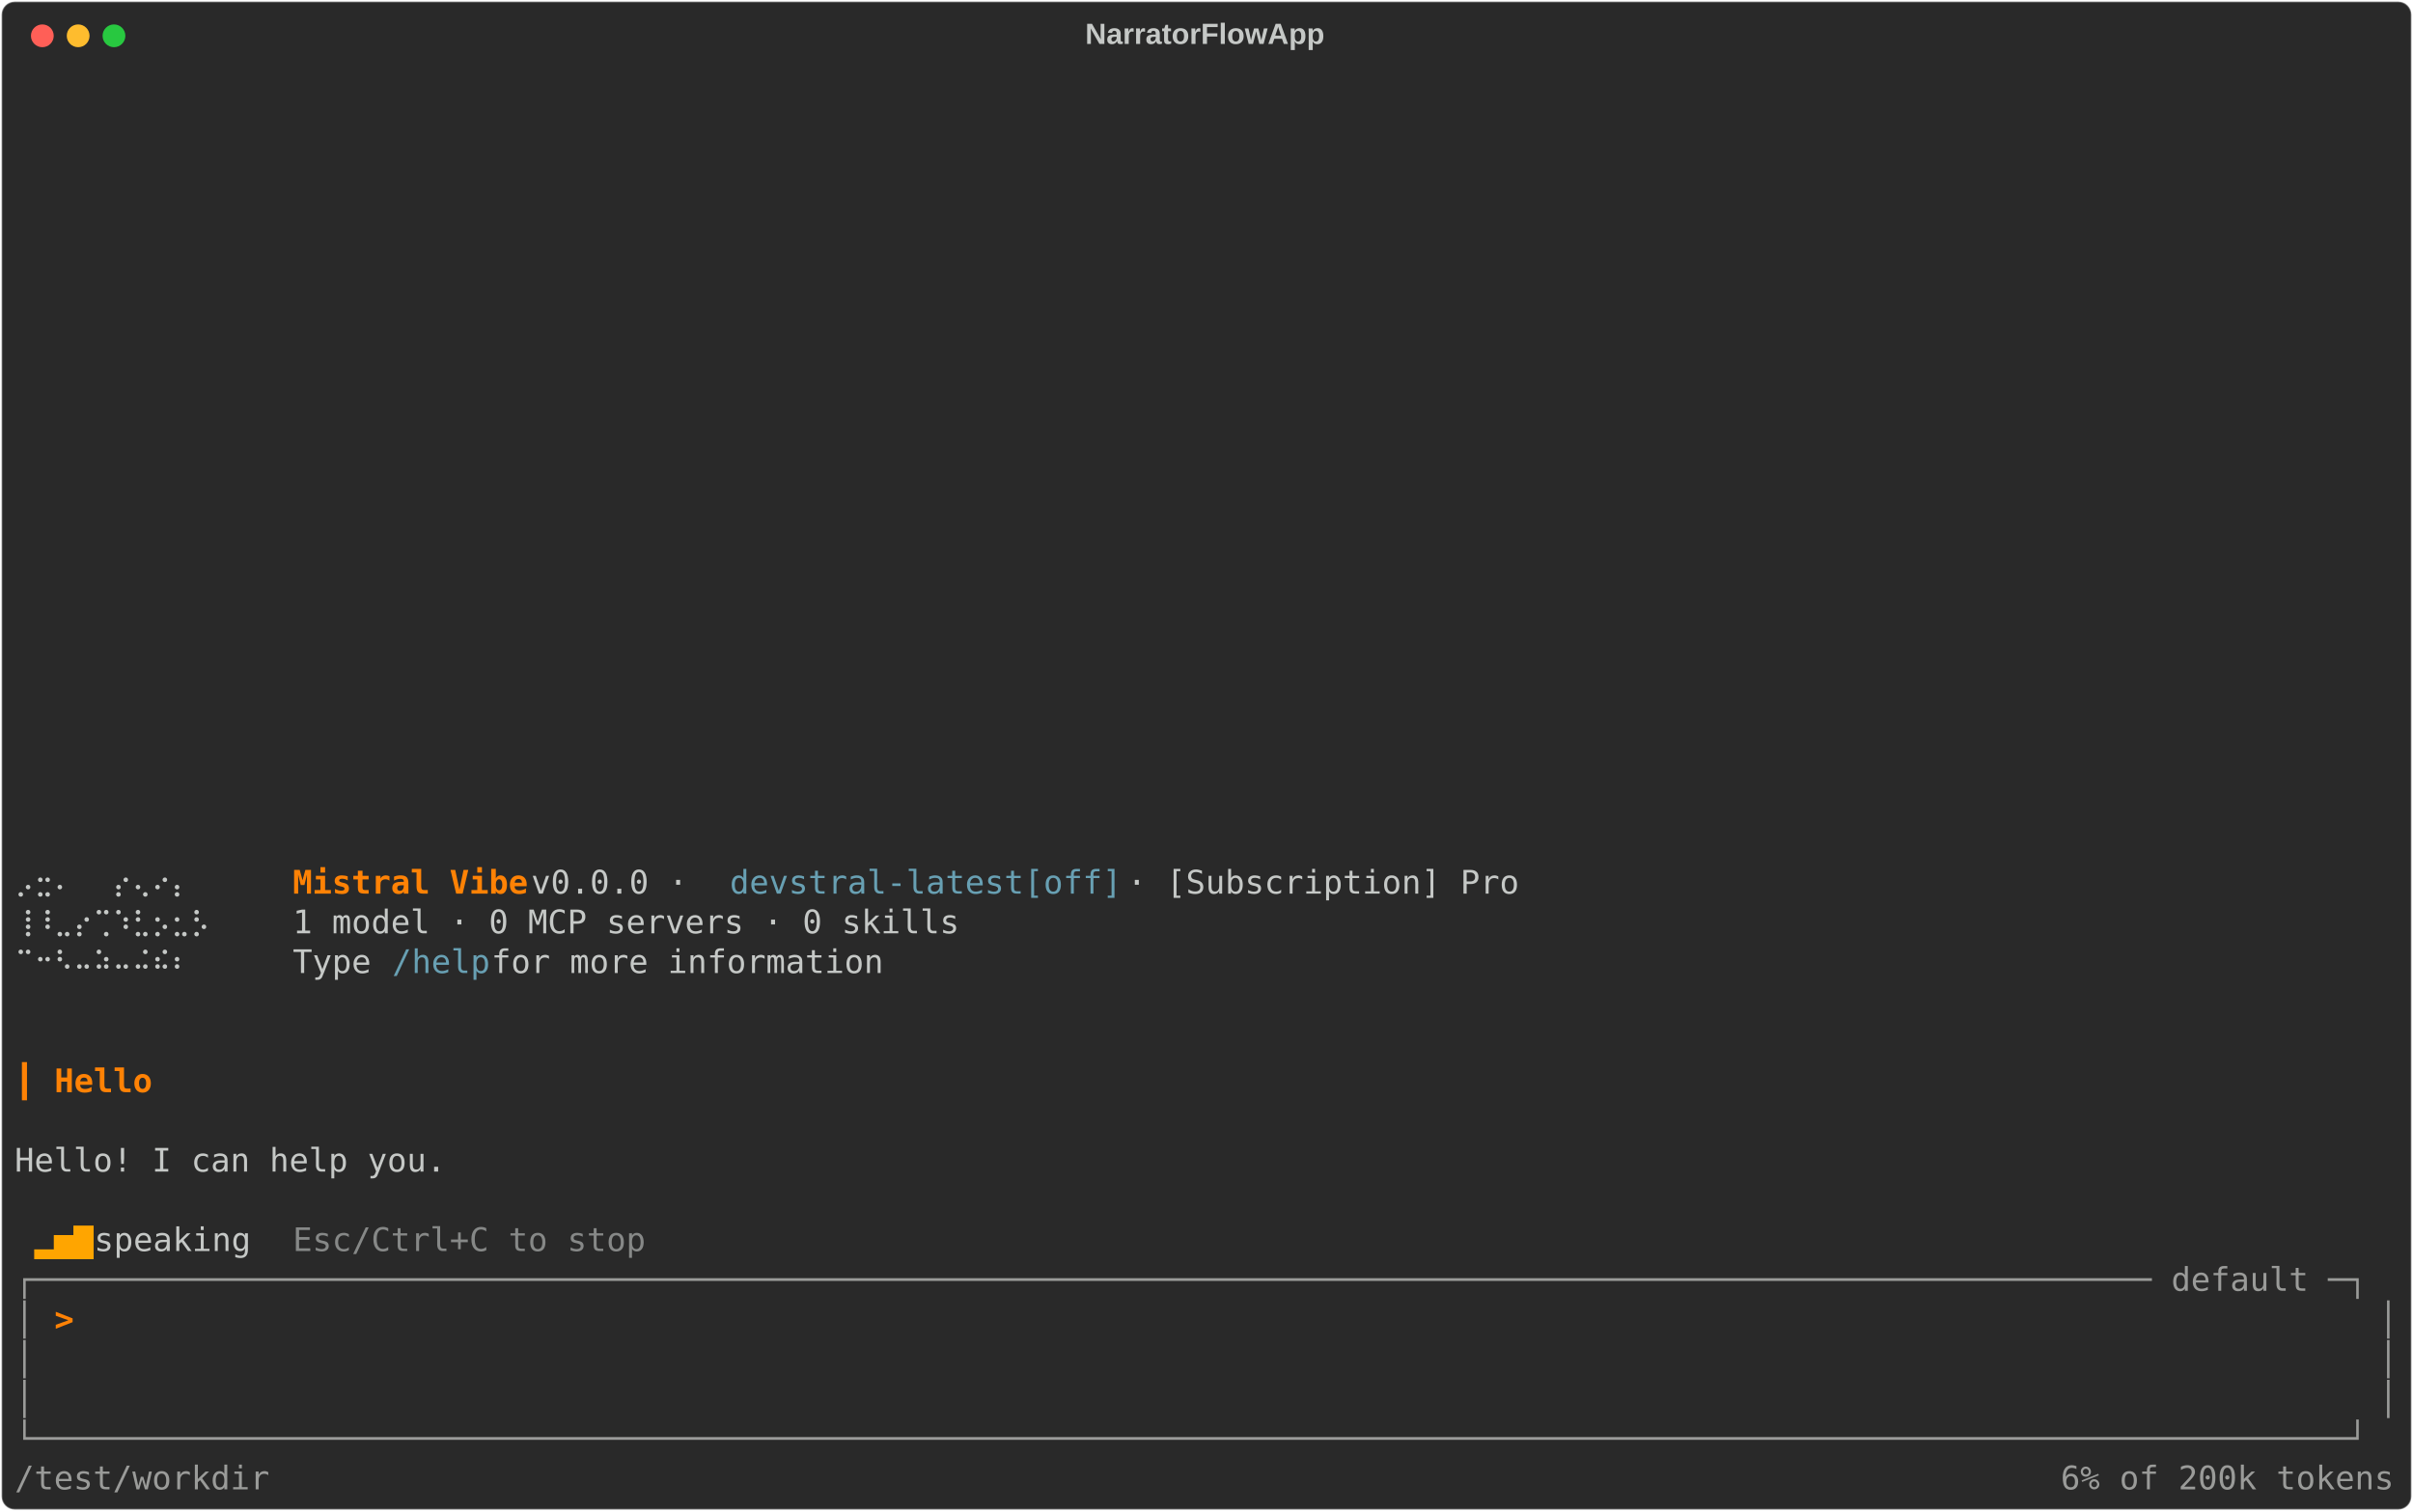
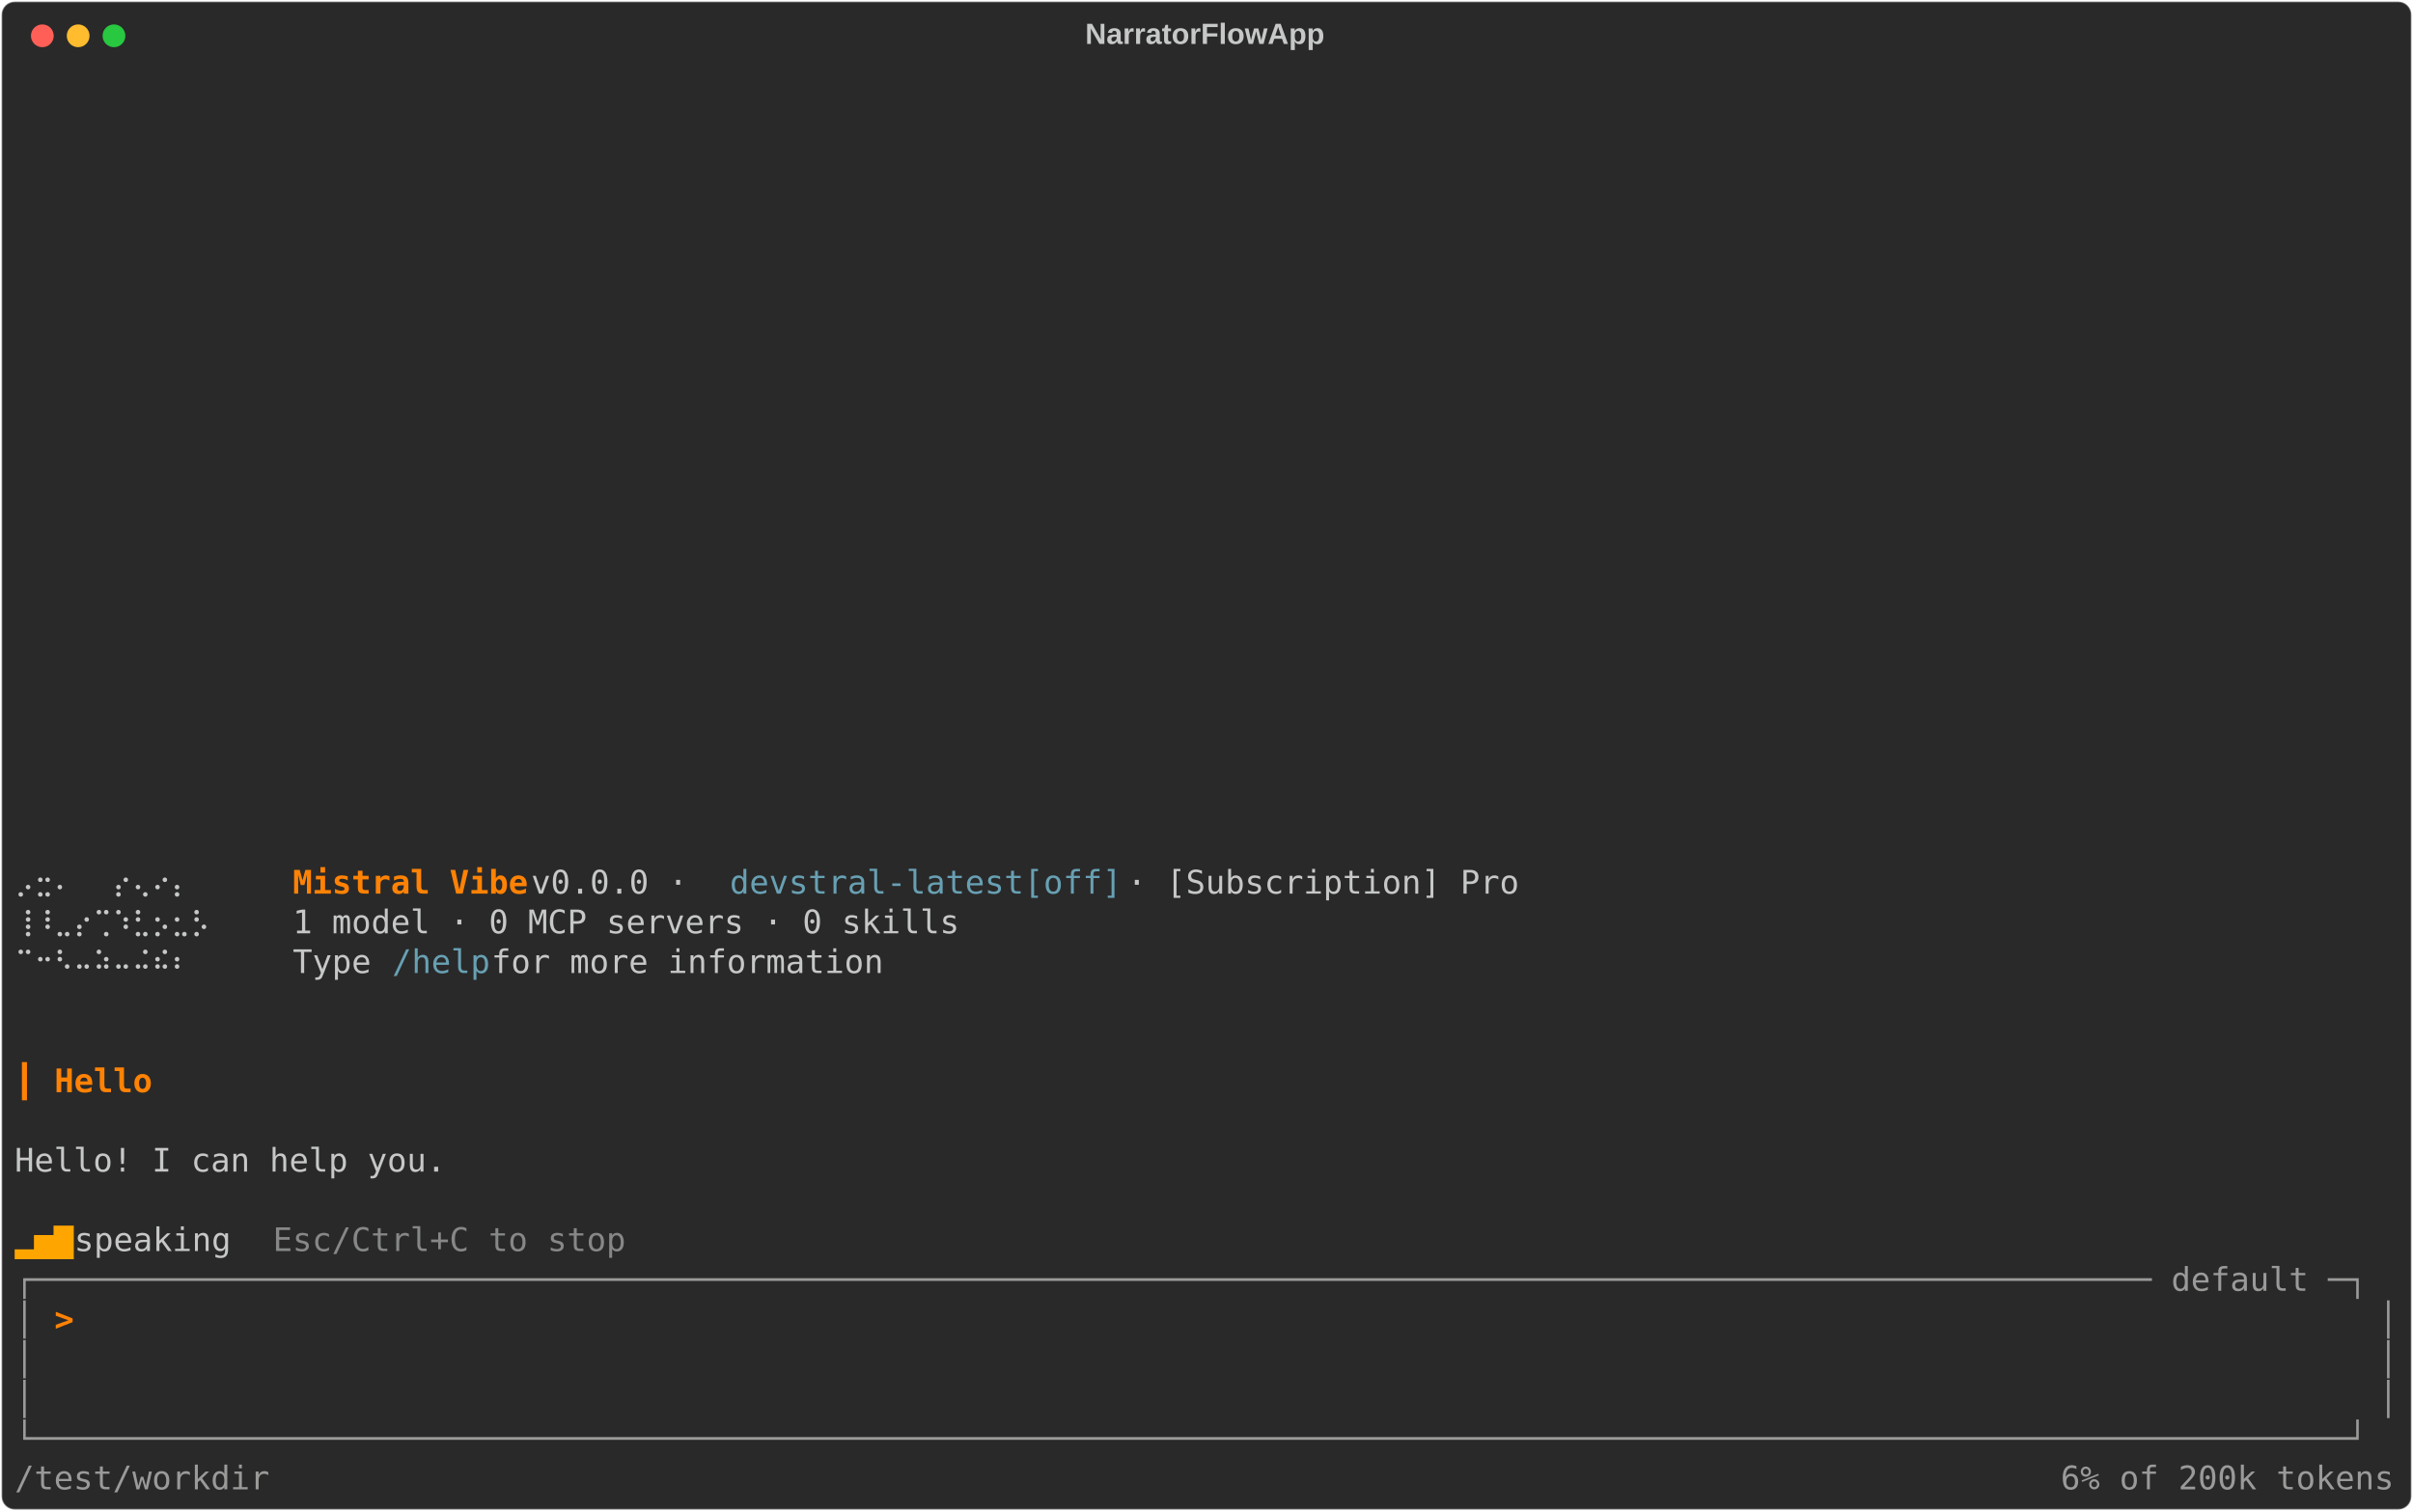
<svg xmlns="http://www.w3.org/2000/svg" class="rich-terminal" viewBox="0 0 1482 928.4">
  <style>

    @font-face {
        font-family: "Fira Code";
        src: local("FiraCode-Regular"),
                url("https://cdnjs.cloudflare.com/ajax/libs/firacode/6.2.0/woff2/FiraCode-Regular.woff2") format("woff2"),
                url("https://cdnjs.cloudflare.com/ajax/libs/firacode/6.2.0/woff/FiraCode-Regular.woff") format("woff");
        font-style: normal;
        font-weight: 400;
    }
    @font-face {
        font-family: "Fira Code";
        src: local("FiraCode-Bold"),
                url("https://cdnjs.cloudflare.com/ajax/libs/firacode/6.2.0/woff2/FiraCode-Bold.woff2") format("woff2"),
                url("https://cdnjs.cloudflare.com/ajax/libs/firacode/6.2.0/woff/FiraCode-Bold.woff") format("woff");
        font-style: bold;
        font-weight: 700;
    }

    .terminal-matrix {
        font-family: Fira Code, monospace;
        font-size: 20px;
        line-height: 24.4px;
        font-variant-east-asian: full-width;
    }

    .terminal-title {
        font-size: 18px;
        font-weight: bold;
        font-family: arial;
    }

    .terminal-r1 { fill: #c5c8c6 }
.terminal-r2 { fill: #ff8205;font-weight: bold }
.terminal-r3 { fill: #68a0b3 }
.terminal-r4 { fill: #ff8205 }
.terminal-r5 { fill: #ffa500;font-weight: bold }
.terminal-r6 { fill: #868887 }
.terminal-r7 { fill: #9a9b99 }
    </style>
  <defs>
    <clipPath id="terminal-clip-terminal">
      <rect x="0" y="0" width="1463.0" height="877.4" />
    </clipPath>
    <clipPath id="terminal-line-0">
      <rect x="0" y="1.5" width="1464" height="24.65" />
    </clipPath>
    <clipPath id="terminal-line-1">
      <rect x="0" y="25.9" width="1464" height="24.65" />
    </clipPath>
    <clipPath id="terminal-line-2">
      <rect x="0" y="50.3" width="1464" height="24.65" />
    </clipPath>
    <clipPath id="terminal-line-3">
      <rect x="0" y="74.7" width="1464" height="24.65" />
    </clipPath>
    <clipPath id="terminal-line-4">
      <rect x="0" y="99.1" width="1464" height="24.65" />
    </clipPath>
    <clipPath id="terminal-line-5">
      <rect x="0" y="123.5" width="1464" height="24.65" />
    </clipPath>
    <clipPath id="terminal-line-6">
      <rect x="0" y="147.9" width="1464" height="24.65" />
    </clipPath>
    <clipPath id="terminal-line-7">
      <rect x="0" y="172.3" width="1464" height="24.65" />
    </clipPath>
    <clipPath id="terminal-line-8">
      <rect x="0" y="196.7" width="1464" height="24.65" />
    </clipPath>
    <clipPath id="terminal-line-9">
      <rect x="0" y="221.1" width="1464" height="24.65" />
    </clipPath>
    <clipPath id="terminal-line-10">
      <rect x="0" y="245.5" width="1464" height="24.65" />
    </clipPath>
    <clipPath id="terminal-line-11">
      <rect x="0" y="269.9" width="1464" height="24.65" />
    </clipPath>
    <clipPath id="terminal-line-12">
      <rect x="0" y="294.3" width="1464" height="24.65" />
    </clipPath>
    <clipPath id="terminal-line-13">
      <rect x="0" y="318.7" width="1464" height="24.65" />
    </clipPath>
    <clipPath id="terminal-line-14">
      <rect x="0" y="343.1" width="1464" height="24.65" />
    </clipPath>
    <clipPath id="terminal-line-15">
      <rect x="0" y="367.5" width="1464" height="24.65" />
    </clipPath>
    <clipPath id="terminal-line-16">
      <rect x="0" y="391.9" width="1464" height="24.65" />
    </clipPath>
    <clipPath id="terminal-line-17">
      <rect x="0" y="416.3" width="1464" height="24.65" />
    </clipPath>
    <clipPath id="terminal-line-18">
      <rect x="0" y="440.7" width="1464" height="24.65" />
    </clipPath>
    <clipPath id="terminal-line-19">
      <rect x="0" y="465.1" width="1464" height="24.65" />
    </clipPath>
    <clipPath id="terminal-line-20">
      <rect x="0" y="489.5" width="1464" height="24.65" />
    </clipPath>
    <clipPath id="terminal-line-21">
      <rect x="0" y="513.9" width="1464" height="24.65" />
    </clipPath>
    <clipPath id="terminal-line-22">
      <rect x="0" y="538.3" width="1464" height="24.65" />
    </clipPath>
    <clipPath id="terminal-line-23">
      <rect x="0" y="562.7" width="1464" height="24.65" />
    </clipPath>
    <clipPath id="terminal-line-24">
      <rect x="0" y="587.1" width="1464" height="24.65" />
    </clipPath>
    <clipPath id="terminal-line-25">
      <rect x="0" y="611.5" width="1464" height="24.65" />
    </clipPath>
    <clipPath id="terminal-line-26">
      <rect x="0" y="635.9" width="1464" height="24.65" />
    </clipPath>
    <clipPath id="terminal-line-27">
      <rect x="0" y="660.3" width="1464" height="24.65" />
    </clipPath>
    <clipPath id="terminal-line-28">
      <rect x="0" y="684.7" width="1464" height="24.65" />
    </clipPath>
    <clipPath id="terminal-line-29">
      <rect x="0" y="709.1" width="1464" height="24.65" />
    </clipPath>
    <clipPath id="terminal-line-30">
      <rect x="0" y="733.5" width="1464" height="24.65" />
    </clipPath>
    <clipPath id="terminal-line-31">
      <rect x="0" y="757.9" width="1464" height="24.65" />
    </clipPath>
    <clipPath id="terminal-line-32">
      <rect x="0" y="782.3" width="1464" height="24.65" />
    </clipPath>
    <clipPath id="terminal-line-33">
      <rect x="0" y="806.7" width="1464" height="24.65" />
    </clipPath>
    <clipPath id="terminal-line-34">
      <rect x="0" y="831.1" width="1464" height="24.65" />
    </clipPath>
  </defs>
  <rect fill="#292929" stroke="rgba(255,255,255,0.35)" stroke-width="1" x="1" y="1" width="1480" height="926.4" rx="8" />
  <text class="terminal-title" fill="#c5c8c6" text-anchor="middle" x="740" y="27">NarratorFlowApp</text>
  <g transform="translate(26,22)">
    <circle cx="0" cy="0" r="7" fill="#ff5f57" />
    <circle cx="22" cy="0" r="7" fill="#febc2e" />
    <circle cx="44" cy="0" r="7" fill="#28c840" />
  </g>
  <g transform="translate(9, 41)" clip-path="url(#terminal-clip-terminal)">
    <g class="terminal-matrix">
      <text class="terminal-r1" x="1464" y="20" textLength="12.2" clip-path="url(#terminal-line-0)">
</text>
      <text class="terminal-r1" x="1464" y="44.4" textLength="12.2" clip-path="url(#terminal-line-1)">
</text>
      <text class="terminal-r1" x="1464" y="68.8" textLength="12.2" clip-path="url(#terminal-line-2)">
</text>
      <text class="terminal-r1" x="1464" y="93.2" textLength="12.2" clip-path="url(#terminal-line-3)">
</text>
      <text class="terminal-r1" x="1464" y="117.6" textLength="12.2" clip-path="url(#terminal-line-4)">
</text>
      <text class="terminal-r1" x="1464" y="142" textLength="12.2" clip-path="url(#terminal-line-5)">
</text>
      <text class="terminal-r1" x="1464" y="166.4" textLength="12.2" clip-path="url(#terminal-line-6)">
</text>
      <text class="terminal-r1" x="1464" y="190.8" textLength="12.2" clip-path="url(#terminal-line-7)">
</text>
      <text class="terminal-r1" x="1464" y="215.2" textLength="12.2" clip-path="url(#terminal-line-8)">
</text>
      <text class="terminal-r1" x="1464" y="239.6" textLength="12.2" clip-path="url(#terminal-line-9)">
</text>
      <text class="terminal-r1" x="1464" y="264" textLength="12.2" clip-path="url(#terminal-line-10)">
</text>
      <text class="terminal-r1" x="1464" y="288.4" textLength="12.2" clip-path="url(#terminal-line-11)">
</text>
      <text class="terminal-r1" x="1464" y="312.8" textLength="12.2" clip-path="url(#terminal-line-12)">
</text>
      <text class="terminal-r1" x="1464" y="337.2" textLength="12.2" clip-path="url(#terminal-line-13)">
</text>
      <text class="terminal-r1" x="1464" y="361.6" textLength="12.2" clip-path="url(#terminal-line-14)">
</text>
      <text class="terminal-r1" x="1464" y="386" textLength="12.2" clip-path="url(#terminal-line-15)">
</text>
      <text class="terminal-r1" x="1464" y="410.4" textLength="12.2" clip-path="url(#terminal-line-16)">
</text>
      <text class="terminal-r1" x="1464" y="434.8" textLength="12.2" clip-path="url(#terminal-line-17)">
</text>
      <text class="terminal-r1" x="1464" y="459.2" textLength="12.2" clip-path="url(#terminal-line-18)">
</text>
      <text class="terminal-r1" x="1464" y="483.6" textLength="12.2" clip-path="url(#terminal-line-19)">
</text>
      <text class="terminal-r1" x="0" y="508" textLength="134.2" clip-path="url(#terminal-line-20)">  ⡠⣒⠄  ⡔⢄⠔⡄</text>
      <text class="terminal-r2" x="170.8" y="508" textLength="146.4" clip-path="url(#terminal-line-20)">Mistral Vibe</text>
      <text class="terminal-r1" x="317.2" y="508" textLength="122" clip-path="url(#terminal-line-20)"> v0.0.0 · </text>
      <text class="terminal-r3" x="439.2" y="508" textLength="244" clip-path="url(#terminal-line-20)">devstral-latest[off]</text>
      <text class="terminal-r1" x="683.2" y="508" textLength="256.2" clip-path="url(#terminal-line-20)"> · [Subscription] Pro</text>
      <text class="terminal-r1" x="1464" y="508" textLength="12.2" clip-path="url(#terminal-line-20)">
</text>
      <text class="terminal-r1" x="0" y="532.4" textLength="134.2" clip-path="url(#terminal-line-21)"> ⢸⠸⣀⡔⢉⠱⣃⡢⣂⡣</text>
      <text class="terminal-r1" x="170.8" y="532.4" textLength="414.8" clip-path="url(#terminal-line-21)">1 model · 0 MCP servers · 0 skills</text>
      <text class="terminal-r1" x="1464" y="532.4" textLength="12.2" clip-path="url(#terminal-line-21)">
</text>
      <text class="terminal-r1" x="0" y="556.8" textLength="134.2" clip-path="url(#terminal-line-22)">  ⠉⠒⠣⠤⠵⠤⠬⠮⠆</text>
      <text class="terminal-r1" x="170.8" y="556.8" textLength="61" clip-path="url(#terminal-line-22)">Type </text>
      <text class="terminal-r3" x="231.8" y="556.8" textLength="61" clip-path="url(#terminal-line-22)">/help</text>
      <text class="terminal-r1" x="292.8" y="556.8" textLength="256.2" clip-path="url(#terminal-line-22)"> for more information</text>
      <text class="terminal-r1" x="1464" y="556.8" textLength="12.2" clip-path="url(#terminal-line-22)">
</text>
      <text class="terminal-r1" x="1464" y="581.2" textLength="12.2" clip-path="url(#terminal-line-23)">
</text>
      <text class="terminal-r1" x="1464" y="605.6" textLength="12.2" clip-path="url(#terminal-line-24)">
</text>
      <text class="terminal-r4" x="0" y="630" textLength="12.2" clip-path="url(#terminal-line-25)">┃</text>
      <text class="terminal-r2" x="24.4" y="630" textLength="61" clip-path="url(#terminal-line-25)">Hello</text>
      <text class="terminal-r1" x="1464" y="630" textLength="12.2" clip-path="url(#terminal-line-25)">
</text>
      <text class="terminal-r1" x="1464" y="654.4" textLength="12.2" clip-path="url(#terminal-line-26)">
</text>
      <text class="terminal-r1" x="0" y="678.8" textLength="268.4" clip-path="url(#terminal-line-27)">Hello! I can help you.</text>
      <text class="terminal-r1" x="1464" y="678.8" textLength="12.2" clip-path="url(#terminal-line-27)">
</text>
      <text class="terminal-r1" x="1464" y="703.2" textLength="12.2" clip-path="url(#terminal-line-28)">
</text>
-       <text class="terminal-r5" x="12.2" y="727.6" textLength="36.6" clip-path="url(#terminal-line-29)">▂▅▇</text>
-       <text class="terminal-r1" x="48.8" y="727.6" textLength="122" clip-path="url(#terminal-line-29)"> speaking </text>
-       <text class="terminal-r6" x="170.8" y="727.6" textLength="219.6" clip-path="url(#terminal-line-29)">Esc/Ctrl+C to stop</text>
+       <text class="terminal-r5" x="0" y="727.6" textLength="36.6" clip-path="url(#terminal-line-29)">▂▅▇</text>
+       <text class="terminal-r1" x="36.6" y="727.6" textLength="122" clip-path="url(#terminal-line-29)"> speaking </text>
+       <text class="terminal-r6" x="158.6" y="727.6" textLength="219.6" clip-path="url(#terminal-line-29)">Esc/Ctrl+C to stop</text>
      <text class="terminal-r1" x="1464" y="727.6" textLength="12.2" clip-path="url(#terminal-line-29)">
</text>
      <text class="terminal-r7" x="0" y="752" textLength="1464" clip-path="url(#terminal-line-30)">┌──────────────────────────────────────────────────────────────────────────────────────────────────────────── default ─┐</text>
      <text class="terminal-r1" x="1464" y="752" textLength="12.2" clip-path="url(#terminal-line-30)">
</text>
      <text class="terminal-r7" x="0" y="776.4" textLength="12.2" clip-path="url(#terminal-line-31)">│</text>
      <text class="terminal-r2" x="24.4" y="776.4" textLength="12.2" clip-path="url(#terminal-line-31)">&gt;</text>
      <text class="terminal-r7" x="1451.8" y="776.4" textLength="12.2" clip-path="url(#terminal-line-31)">│</text>
      <text class="terminal-r1" x="1464" y="776.4" textLength="12.2" clip-path="url(#terminal-line-31)">
</text>
      <text class="terminal-r7" x="0" y="800.8" textLength="12.2" clip-path="url(#terminal-line-32)">│</text>
      <text class="terminal-r7" x="1451.8" y="800.8" textLength="12.2" clip-path="url(#terminal-line-32)">│</text>
      <text class="terminal-r1" x="1464" y="800.8" textLength="12.2" clip-path="url(#terminal-line-32)">
</text>
      <text class="terminal-r7" x="0" y="825.2" textLength="12.2" clip-path="url(#terminal-line-33)">│</text>
      <text class="terminal-r7" x="1451.8" y="825.2" textLength="12.2" clip-path="url(#terminal-line-33)">│</text>
      <text class="terminal-r1" x="1464" y="825.2" textLength="12.2" clip-path="url(#terminal-line-33)">
</text>
      <text class="terminal-r7" x="0" y="849.6" textLength="1464" clip-path="url(#terminal-line-34)">└──────────────────────────────────────────────────────────────────────────────────────────────────────────────────────┘</text>
      <text class="terminal-r1" x="1464" y="849.6" textLength="12.2" clip-path="url(#terminal-line-34)">
</text>
      <text class="terminal-r7" x="0" y="874" textLength="158.6" clip-path="url(#terminal-line-35)">/test/workdir</text>
      <text class="terminal-r7" x="1256.6" y="874" textLength="207.4" clip-path="url(#terminal-line-35)">6% of 200k tokens</text>
    </g>
  </g>
</svg>
